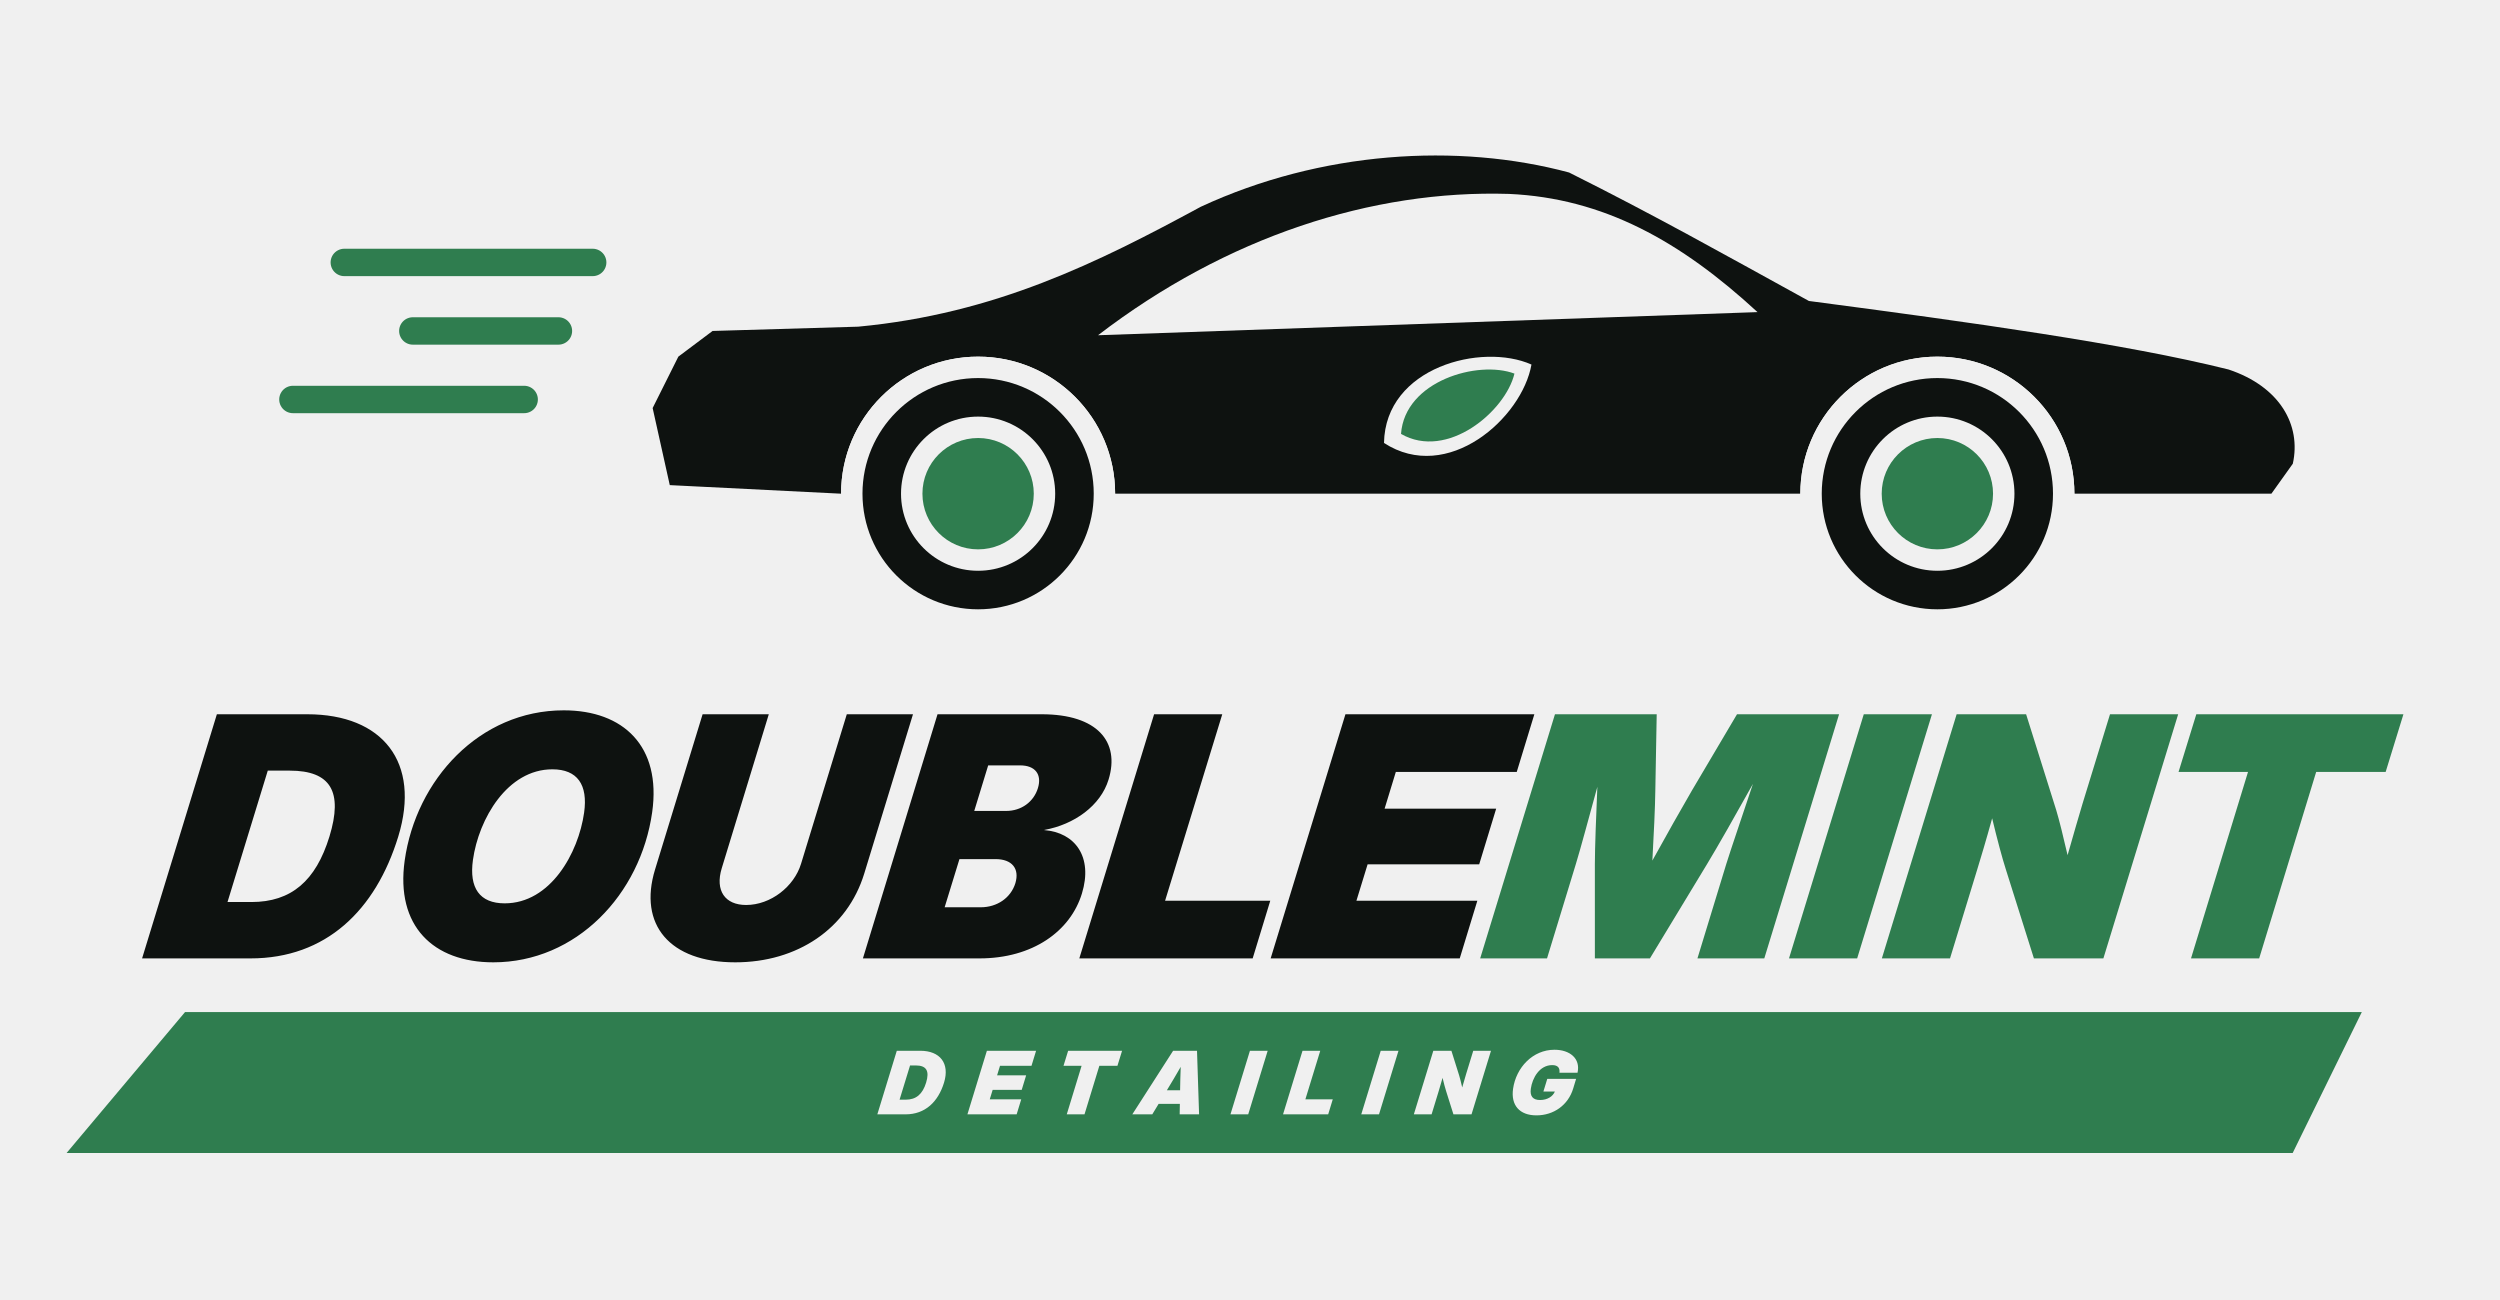
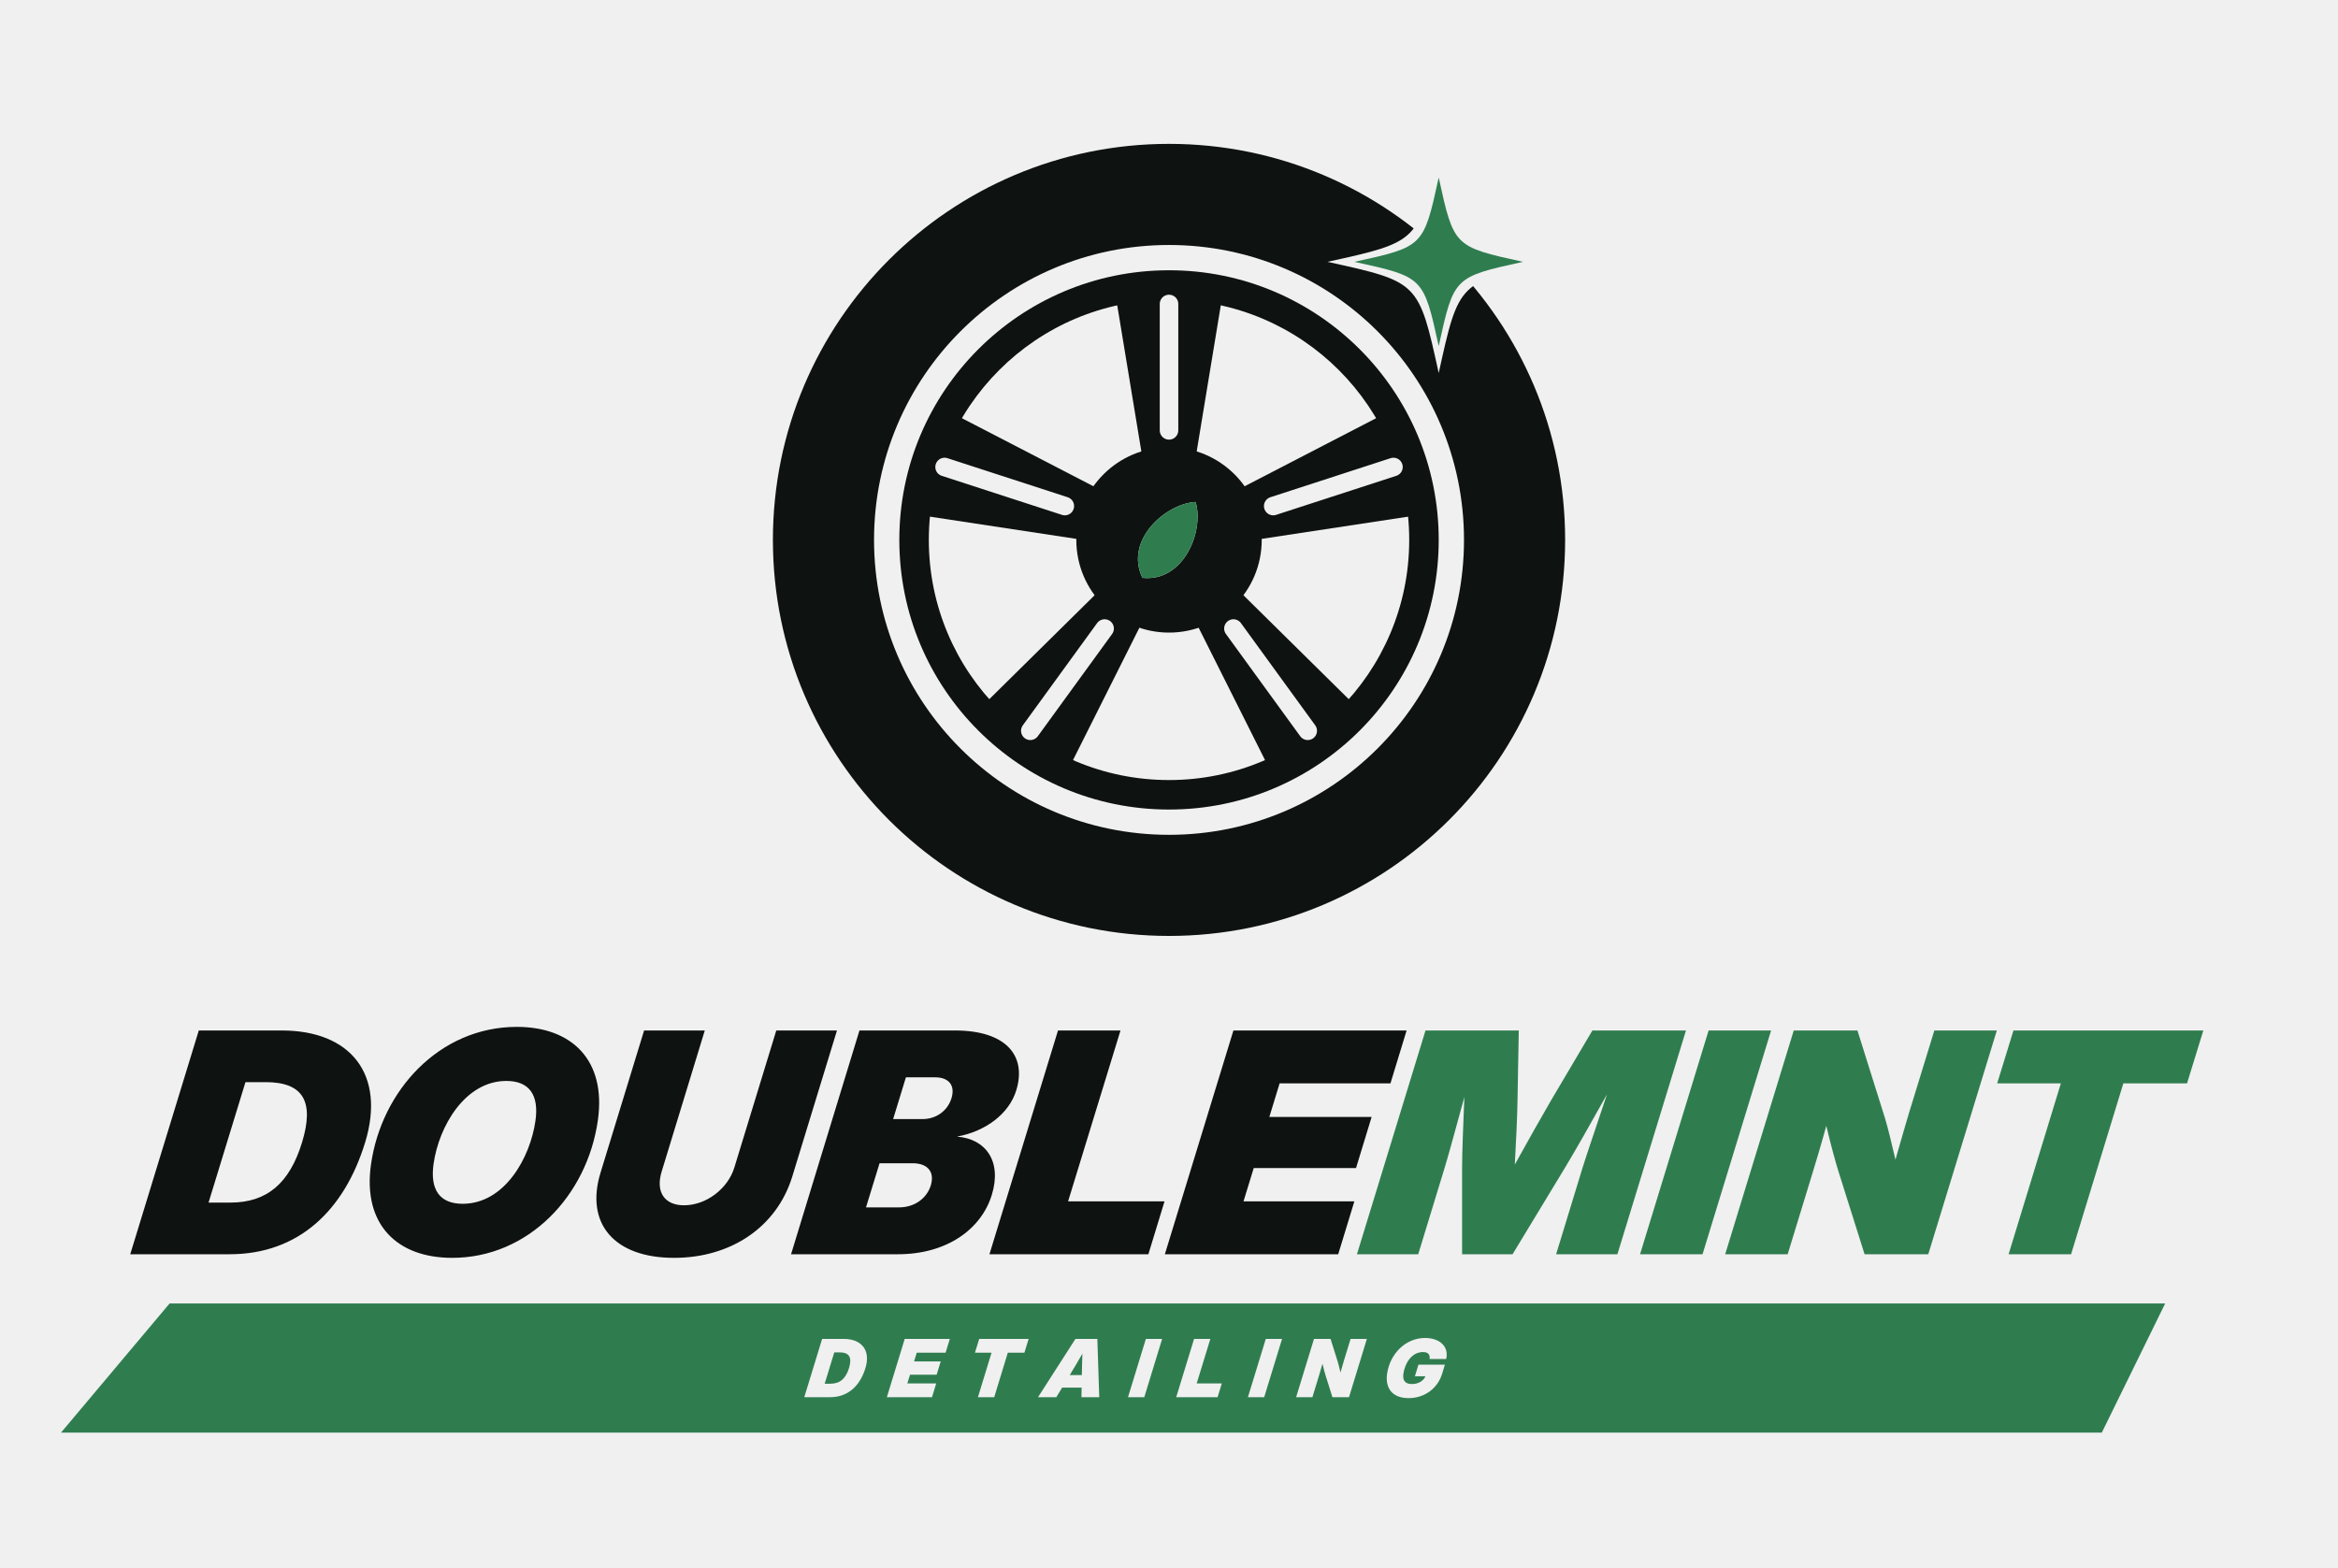
- <svg xmlns="http://www.w3.org/2000/svg" viewBox="0 0 476.8 247.9" width="477" height="248">
-   <g transform="translate(53.24845 28) scale(1.633514) translate(37.6 -6.5)">
-     <mask id="m-s-light" maskUnits="userSpaceOnUse" x="-30" y="0" width="240" height="70">
-       <rect x="-30" width="240" height="70" fill="#fff" />
-       <path d="M58,28.5 C73,17 90,11.5 106,12 C117,12.5 126,17.5 135,25.8 Z" fill="#000" />
-       <circle cx="44" cy="47" r="16" fill="#000" />
-       <circle cx="156" cy="47" r="16" fill="#000" />
-       <path transform="translate(100 36.5) rotate(62)" d="M0,9.75 C7.75,5.46 5.00,-5.85 0,-9.75 C-5.00,-5.85 -7.75,5.46 0,9.75Z" fill="#000" />
+ <svg xmlns="http://www.w3.org/2000/svg" viewBox="0 0 486.4 325.9" width="486" height="326">
+   <g transform="translate(159.0423 28) scale(1.753365) translate(-2 -2)">
+     <mask id="m-s-light" maskUnits="userSpaceOnUse" x="-10" y="-10" width="120" height="120">
+       <rect x="-10" y="-10" width="120" height="120" fill="#fff" />
+       <path d="M82,3.8 C84.376,14.624 84.376,14.624 95.2,17 C84.376,19.376 84.376,19.376 82,30.2 C79.624,19.376 79.624,19.376 68.8,17 C79.624,14.624 79.624,14.624 82,3.8Z" fill="#000" />
    </mask>
-     <path d="M8,46 L6,37 L9,31 L13,28 L30,27.5 C46,26 58,20 70,13.5 C84,7 100,6 113,9.5 C123,14.5 131,19 141,24.5 C160,27 178,29.5 190,32.5 C196,34.5 198.5,39 197.5,43.5 L195,47 L172,47 A16,16 0 0 0 140,47 L60,47 A16,16 0 0 0 28,47 Z" fill="#0E1210" mask="url(#m-s-light)" />
-     <g fill="#0E1210">
-       <path d="M30.5,47 a13.5,13.5 0 1,0 27.0,0 a13.5,13.5 0 1,0 -27.0,0ZM35,47 a9,9 0 1,0 18,0 a9,9 0 1,0 -18,0Z" fill-rule="evenodd" />
-       <path d="M142.5,47 a13.5,13.5 0 1,0 27.0,0 a13.5,13.5 0 1,0 -27.0,0ZM147,47 a9,9 0 1,0 18,0 a9,9 0 1,0 -18,0Z" fill-rule="evenodd" />
+     <mask id="m-s-lightr" maskUnits="userSpaceOnUse" x="-10" y="-10" width="120" height="120">
+       <rect x="-10" y="-10" width="120" height="120" fill="#fff" />
+       <path transform="rotate(0 50 50)" d="M50,37 L50,22" stroke="#000" stroke-width="2.2" stroke-linecap="round" />
+       <path transform="rotate(72 50 50)" d="M50,37 L50,22" stroke="#000" stroke-width="2.2" stroke-linecap="round" />
+       <path transform="rotate(144 50 50)" d="M50,37 L50,22" stroke="#000" stroke-width="2.2" stroke-linecap="round" />
+       <path transform="rotate(216 50 50)" d="M50,37 L50,22" stroke="#000" stroke-width="2.2" stroke-linecap="round" />
+       <path transform="rotate(288 50 50)" d="M50,37 L50,22" stroke="#000" stroke-width="2.2" stroke-linecap="round" />
+       <g fill="#000">
+         <path transform="translate(50 50) rotate(35)" d="M0,5.5 C4.34,3.08 2.80,-3.30 0,-5.5 C-2.80,-3.30 -4.34,3.08 0,5.5Z" />
+       </g>
+     </mask>
+     <g mask="url(#m-s-light)">
+       <path d="M3.00,50 a47,47 0 1,0 94,0 a47,47 0 1,0 -94,0ZM15.00,50 a35,35 0 1,0 70,0 a35,35 0 1,0 -70,0Z" fill-rule="evenodd" fill="#0E1210" />
+     </g>
+     <g mask="url(#m-s-lightr)" fill="#0E1210">
+       <path d="M18.00,50 a32,32 0 1,0 64,0 a32,32 0 1,0 -64,0ZM21.50,50 a28.5,28.5 0 1,0 57.0,0 a28.5,28.5 0 1,0 -57.0,0Z" fill-rule="evenodd" />
+       <path transform="rotate(0 50 50)" d="M46.8,40 L43.5,20 L56.5,20 L53.2,40Z" />
+       <path transform="rotate(72 50 50)" d="M46.8,40 L43.5,20 L56.5,20 L53.2,40Z" />
+       <path transform="rotate(144 50 50)" d="M46.8,40 L43.5,20 L56.5,20 L53.2,40Z" />
+       <path transform="rotate(216 50 50)" d="M46.8,40 L43.5,20 L56.5,20 L53.2,40Z" />
+       <path transform="rotate(288 50 50)" d="M46.8,40 L43.5,20 L56.5,20 L53.2,40Z" />
+       <circle cx="50" cy="50" r="11" />
    </g>
    <g fill="#2F7D4F">
-       <circle cx="44" cy="47" r="6.5" />
-       <circle cx="156" cy="47" r="6.5" />
-       <path transform="translate(100 36.5) rotate(62)" d="M0,7.5 C5.27,4.20 3.40,-4.50 0,-7.5 C-3.40,-4.50 -5.27,4.20 0,7.5Z" />
+       <path transform="translate(50 50) rotate(35)" d="M0,5.5 C4.34,3.08 2.80,-3.30 0,-5.5 C-2.80,-3.30 -4.34,3.08 0,5.5Z" />
    </g>
-     <g stroke="#2F7D4F" stroke-width="3.2" stroke-linecap="round">
-       <path d="M-30,20 L-1,20" />
-       <path d="M-22,28 L-5,28" />
-       <path d="M-36,36 L-9,36" />
-     </g>
+     <path d="M82,7 C83.8,15.2 83.8,15.2 92,17 C83.8,18.8 83.8,18.8 82,27 C80.2,18.8 80.2,18.8 72,17 C80.2,15.2 80.2,15.2 82,7Z" fill="#2F7D4F" />
  </g>
-   <g transform="translate(28 136.2265) skewX(-8) translate(5.857775 0)">
+   <g transform="translate(28 214.243) skewX(-8) translate(5.857775 0)">
    <mask id="w-s-light" maskUnits="userSpaceOnUse" x="-64" y="-64" width="548.808" height="211.683">
      <rect x="-64" y="-64" width="548.808" height="211.683" fill="#fff" />
      <path d="M149.576 76.305C153.312 76.305 155.452 73.929 156.062 70.251C156.672 66.564 154.435 64.18 150.691 64.18H146.199L144.189 76.305ZM148.038 73.506 149.121 66.979H150.211C152.254 66.979 153.01 68.029 152.644 70.251C152.278 72.456 151.204 73.506 149.227 73.506ZM161.371 76.305H170.761L171.233 73.441H165.228L165.529 71.634H171.07L171.526 68.867H165.985L166.286 67.044H172.291L172.763 64.18H163.381ZM178.397 67.044H181.847L180.318 76.305H183.703L185.233 67.044H188.683L189.163 64.18H178.877ZM192.82 76.305H196.628L197.556 74.311H201.608L201.852 76.305H205.555L203.455 64.18H198.898ZM198.768 71.707 198.817 71.601C199.501 70.137 200.144 68.721 200.778 67.248C200.925 68.721 201.096 70.137 201.275 71.601L201.291 71.707ZM216.934 64.18H213.549L211.539 76.305H214.924ZM221.567 76.305H230.177L230.649 73.441H225.424L226.962 64.18H223.577ZM241.881 64.18H238.496L236.486 76.305H239.871ZM246.515 76.305H249.9L250.632 71.878C250.714 71.39 250.868 70.438 251.015 69.347C251.413 70.397 251.796 71.333 252.048 71.878L254.066 76.305H257.516L259.526 64.18H256.141L255.401 68.623C255.311 69.201 255.157 70.194 255.018 71.178C254.693 70.299 254.343 69.396 254.139 68.941L251.975 64.18H248.525ZM269.929 76.5C273.208 76.5 275.699 74.547 276.211 71.39L276.512 69.535H271.011L270.613 71.951H272.802C272.557 72.879 271.614 73.571 270.206 73.571C268.822 73.571 268.139 72.838 268.139 71.414C268.139 69.38 269.148 66.914 271.589 66.914C272.671 66.914 273.152 67.459 273.168 68.363H276.618C276.846 65.629 274.502 63.985 271.605 63.985C267.48 63.985 264.754 67.354 264.754 71.447C264.754 74.572 266.698 76.5 269.929 76.5Z" fill="#000" />
    </mask>
    <path d="M20.469 46.562C34.812 46.562 43.031 37.438 45.375 23.312C47.719 9.156 39.125 0.0 24.75 0.0H7.5L-0.219 46.562ZM14.562 35.812 18.719 10.75H22.906C30.75 10.75 33.656 14.781 32.25 23.312C30.844 31.781 26.719 35.812 19.125 35.812ZM66.868 47.312C82.68 47.312 93.149 34.406 93.149 18.656C93.149 6.125 84.961 -0.75 73.555 -0.75C57.461 -0.75 47.242 12.5 47.242 27.906C47.242 40.375 55.399 47.312 66.868 47.312ZM67.461 36.062C62.68 36.062 60.242 33.125 60.242 27.781C60.242 19.906 64.399 10.5 72.961 10.5C77.743 10.5 80.18 13.438 80.18 18.75C80.18 26.5 76.18 36.062 67.461 36.062ZM113.016 47.312C124.86 47.312 133.485 40.906 135.235 30.406L140.266 0.0H127.641L122.922 28.531C122.204 32.875 118.235 36.375 113.547 36.375C109.547 36.375 107.204 33.656 107.922 29.344L112.766 0.0H100.141L95.235 29.594C93.485 40.125 100.516 47.312 113.016 47.312ZM137.259 46.562H159.509C169.602 46.562 176.102 41.406 177.29 34.188C178.446 27.219 174.384 22.562 168.415 22.094V22.062C173.977 21.031 178.509 17.438 179.321 12.438C180.509 5.25 175.446 0.0 164.821 0.0H144.946ZM151.477 36.812 153.009 27.625H159.884C163.04 27.625 164.759 29.438 164.321 32.219C163.852 35.0 161.509 36.812 158.352 36.812ZM154.54 18.438 155.977 9.75H162.071C164.946 9.75 166.509 11.469 166.071 14.094C165.634 16.719 163.509 18.438 160.634 18.438ZM178.532 46.562H211.595L213.407 35.562H193.345L199.251 0.0H186.251ZM215.025 46.562H251.088L252.9 35.562H229.838L230.994 28.625H252.275L254.025 18.0H232.744L233.9 11.0H256.962L258.775 0.0H222.744Z" fill="#0E1210" />
    <path d="M254.986 46.562H267.736L270.705 28.562C271.205 25.562 271.955 19.625 272.736 13.844C273.299 19.562 273.893 25.406 274.33 28.562L276.861 46.562H287.361L295.736 28.562C297.268 25.281 299.893 19.125 302.33 13.281C301.205 19.188 299.924 25.438 299.393 28.562L296.424 46.562H309.174L316.893 0.0H297.424L290.861 14.562C289.455 17.719 287.174 23.125 285.205 27.906C284.799 23.125 284.299 17.719 283.893 14.562L282.111 0.0H262.705ZM334.604 0.0H321.604L313.885 46.562H326.885ZM331.596 46.562H344.596L347.409 29.562C347.721 27.688 348.315 24.031 348.877 19.844C350.409 23.875 351.877 27.469 352.846 29.562L360.596 46.562H373.846L381.565 0.0H368.565L365.721 17.062C365.377 19.281 364.784 23.094 364.252 26.875C363.002 23.5 361.659 20.031 360.877 18.281L352.565 0.0H339.315ZM383.183 11.0H396.433L390.558 46.562H403.558L409.433 11.0H422.683L424.526 0.0H385.026Z" fill="#2F7D4F" />
    <path d="M9.408,56.803 L424.571,56.803 L415.163,83.683 L-9.408,83.683Z" fill="#2F7D4F" mask="url(#w-s-light)" />
  </g>
</svg>
